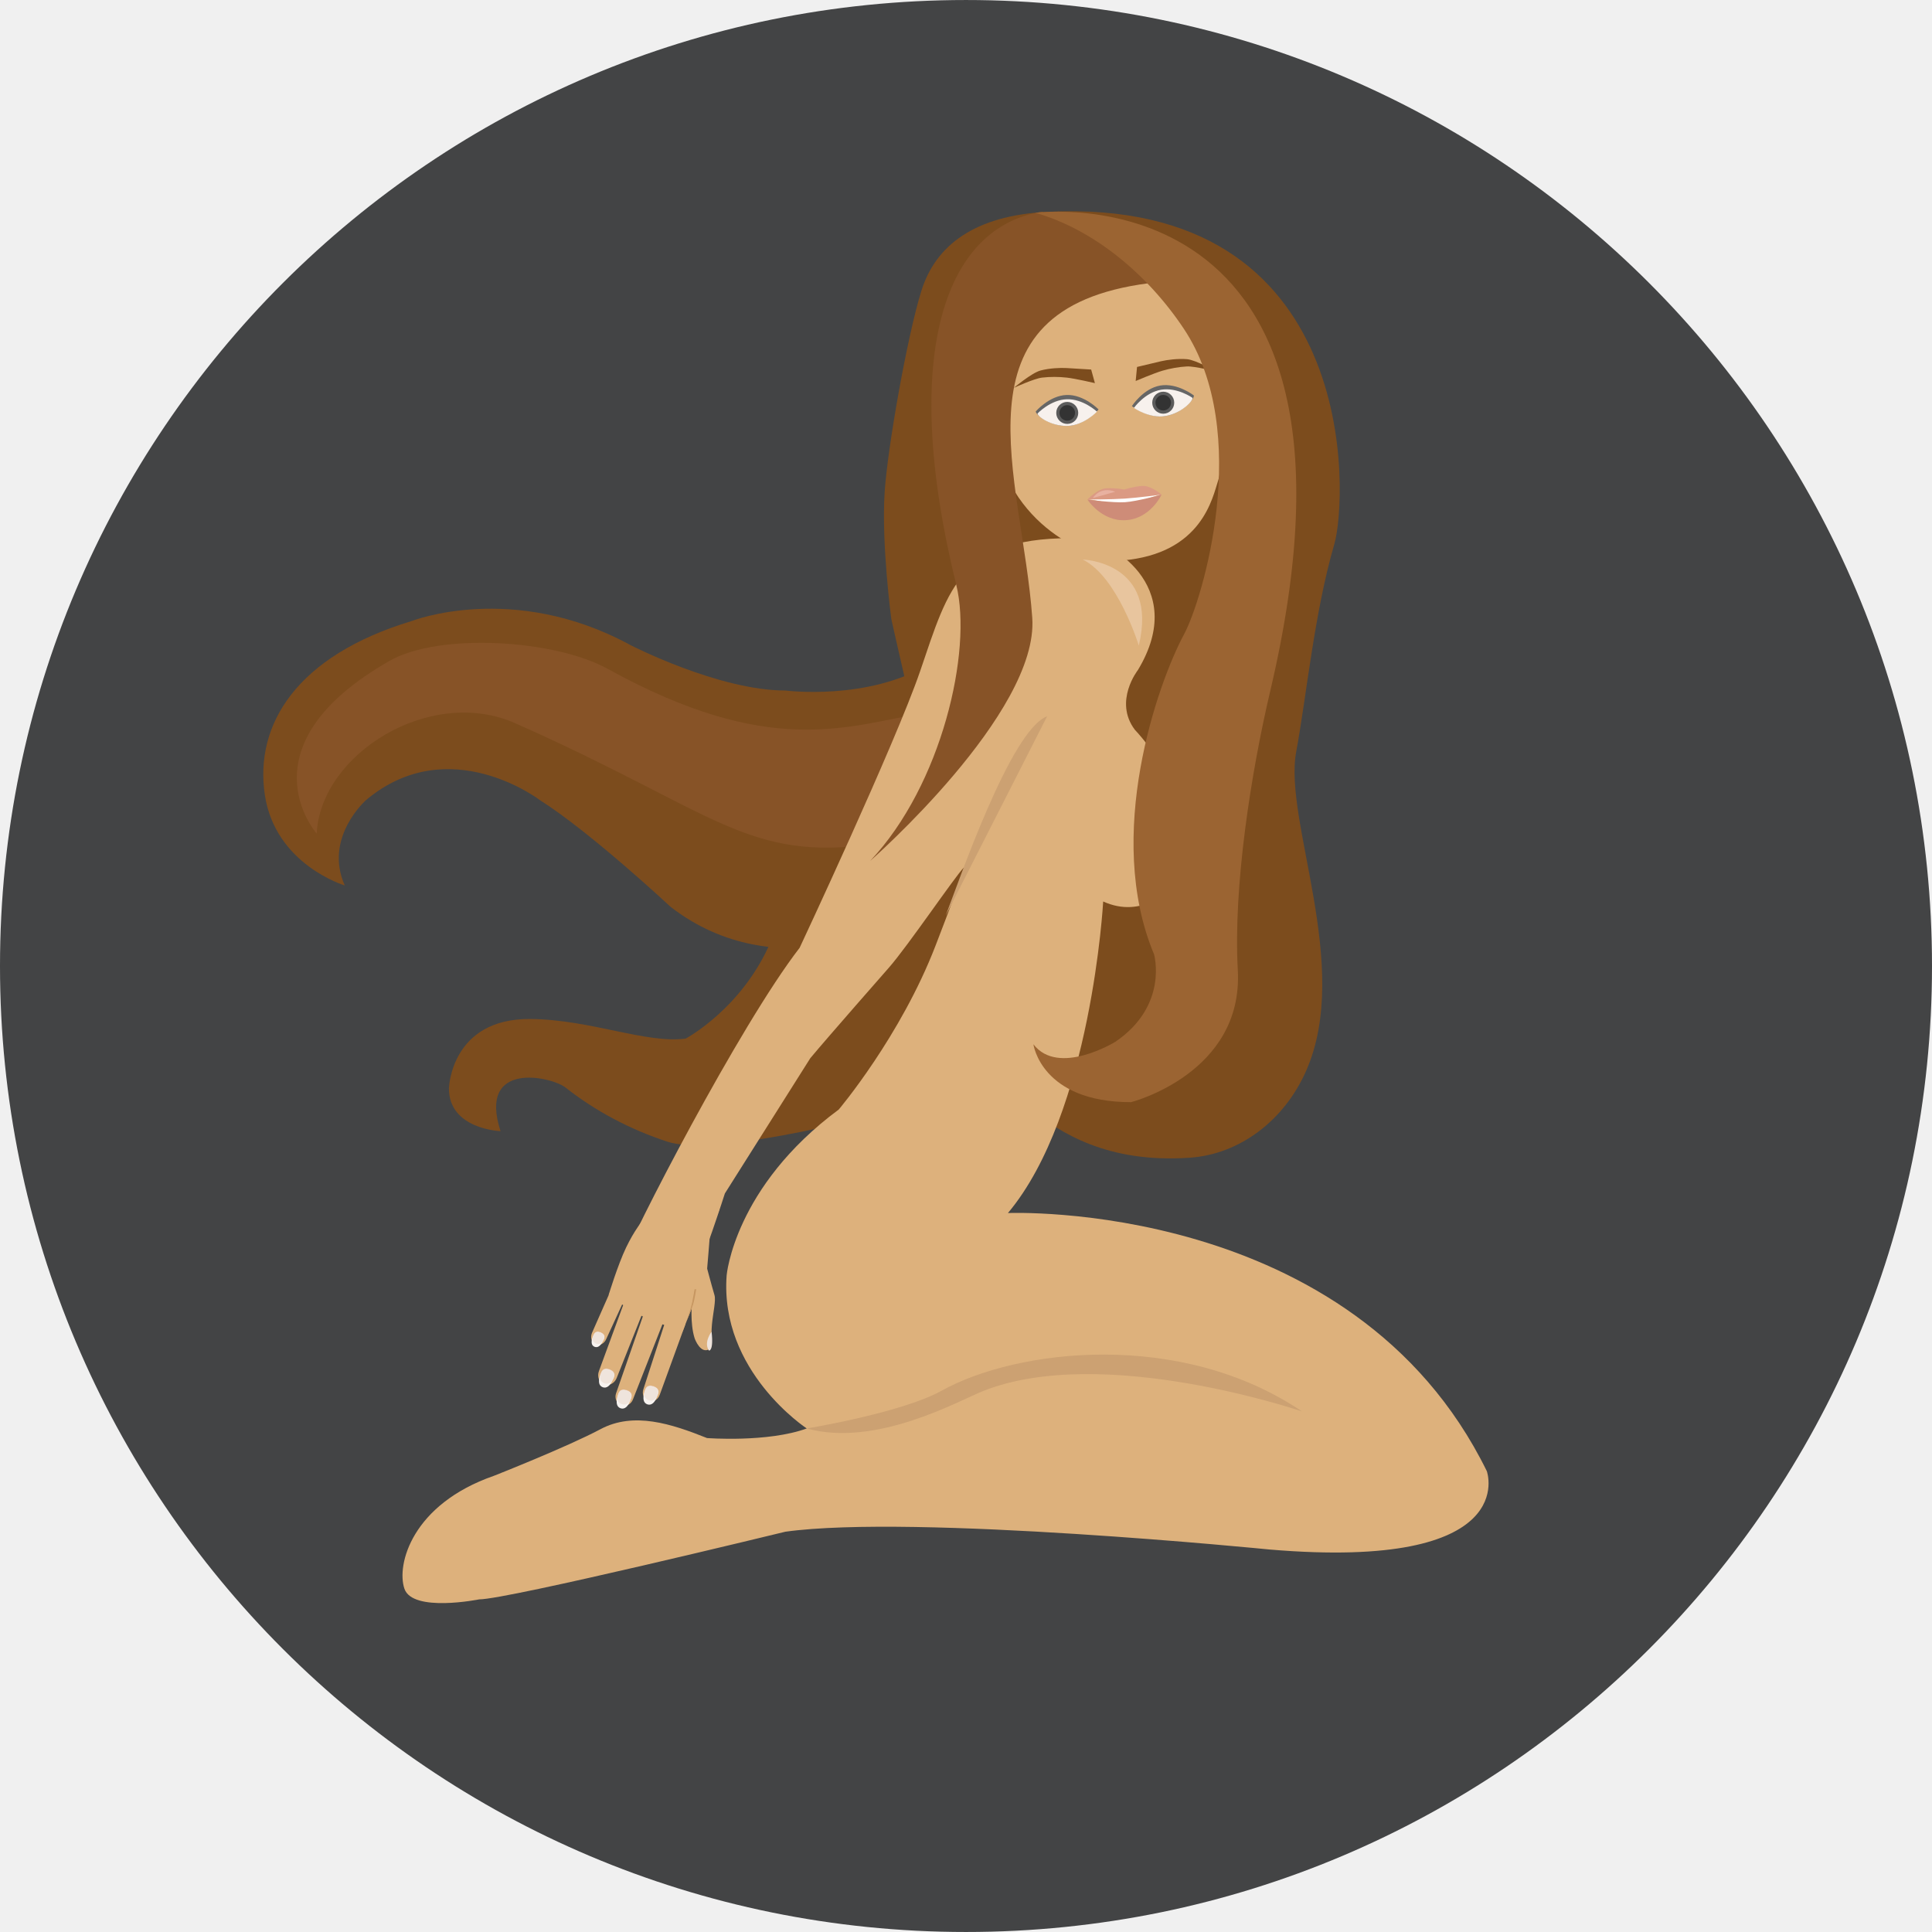
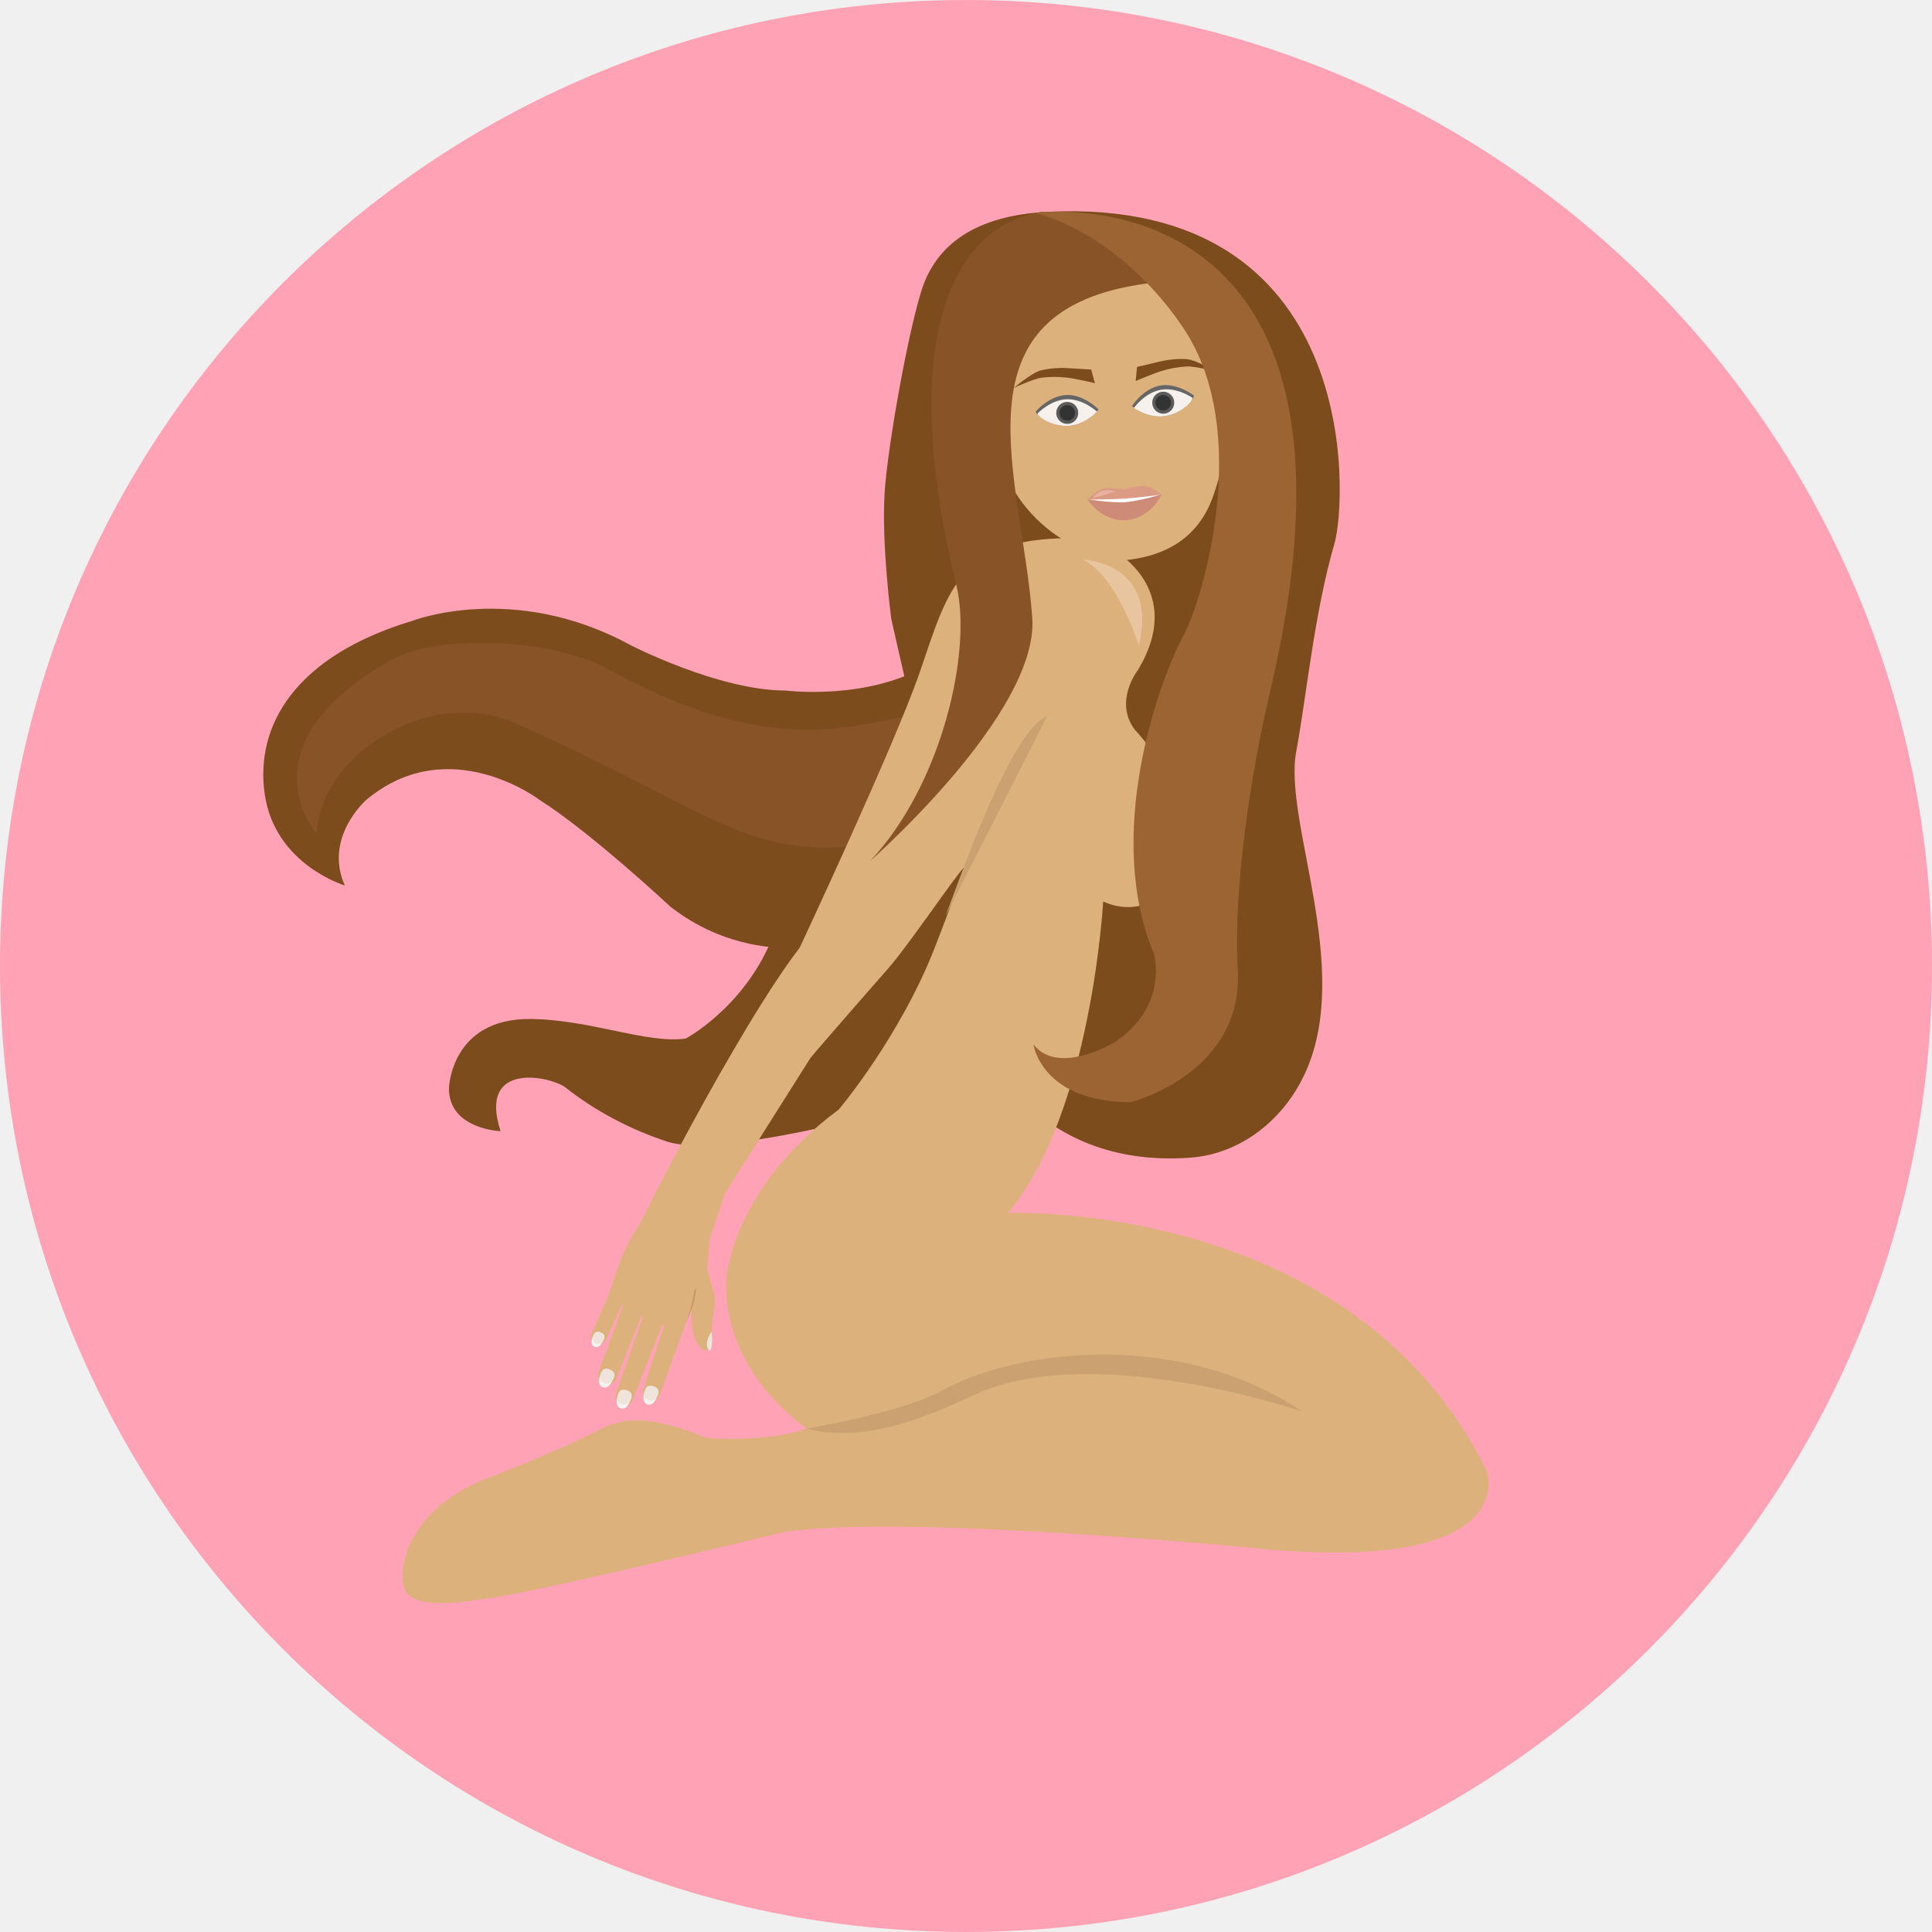
<svg xmlns="http://www.w3.org/2000/svg" height="800px" width="800px" version="1.1" id="Layer_1" viewBox="0 0 496.159 496.159" xml:space="preserve" fill="#000000">
  <g id="SVGRepo_bgCarrier" stroke-width="0" />
  <g id="SVGRepo_tracerCarrier" stroke-linecap="round" stroke-linejoin="round" />
  <g id="SVGRepo_iconCarrier">
-     <path style="fill:#434445;" d="M248.083,0.003C111.071,0.003,0,111.063,0,248.085c0,137.001,111.07,248.071,248.083,248.071 c137.006,0,248.076-111.07,248.076-248.071C496.159,111.063,385.089,0.003,248.083,0.003z" />
+     <path style="fill:#ffa2b6;" d="M248.083,0.003C111.071,0.003,0,111.063,0,248.085c0,137.001,111.07,248.071,248.083,248.071 c137.006,0,248.076-111.07,248.076-248.071C496.159,111.063,385.089,0.003,248.083,0.003z" />
    <path style="fill:#7C4C1D;" d="M342.669,139.736c3.418-11.72,7-89.333-73.591-85.338c-18.652,0.925-28.766,8.482-32.454,20.284 c-3.688,11.801-8.719,40.51-9.439,51.77c-0.85,13.285,1.71,32.496,1.71,32.496s26.141,118.062,35.388,125.577 c7.868,6.394,20.162,14.261,41.305,12.786c12.85-0.896,24.286-9.628,29.872-22.375c11.802-26.921-5.9-64.169-2.582-81.871 C335.461,179.289,337.506,157.439,342.669,139.736z" />
    <path style="fill:#DDB17C;" d="M310.011,72.237c-13.267-22.3-45.235-16.854-45.235-16.854 c-14.163,9.085-11.785,43.387-11.785,43.387c0.846,15.243,3.269,17.8,3.269,17.8c7.031,23.184,28.889,27.618,31.925,27.365 c20.523-1.71,23.213-16.183,24.65-20.532c1.437-4.349,2.257-19.553,2.257-19.553C318.48,85.221,310.011,72.237,310.011,72.237z" />
    <path style="fill:#666666;" d="M273.935,101.434c-4.457,0.141-7.944,4.225-7.944,4.225c0.028,0.917,3.737,3.857,8.195,3.718 c4.456-0.141,7.943-4.226,7.943-4.226S278.392,101.294,273.935,101.434z" />
    <path style="fill:#F7F1ED;" d="M273.97,102.534c-4.216,0.132-7.527,3.663-7.527,3.663c0.024,0.79,3.526,3.313,7.743,3.181 c4.215-0.133,7.526-3.663,7.526-3.663S278.186,102.4,273.97,102.534z" />
    <circle style="fill:#5B5B5B;" cx="274.08" cy="106.04" r="2.825" />
    <circle style="fill:#333333;" cx="274.08" cy="106.04" r="1.999" />
    <path style="fill:#666666;" d="M297.969,99.011c-4.395,0.751-7.286,5.278-7.286,5.278s4.232,3.306,8.627,2.555 c4.395-0.753,7.44-4.375,7.287-5.28C306.598,101.563,302.364,98.257,297.969,99.011z" />
    <path style="fill:#F7F1ED;" d="M298.155,100.094c-4.159,0.711-6.952,4.664-6.952,4.664s3.949,2.797,8.107,2.086 c4.157-0.712,7.084-3.885,6.951-4.665C306.262,102.179,302.312,99.382,298.155,100.094z" />
    <circle style="fill:#5B5B5B;" cx="298.73" cy="103.42" r="2.825" />
    <circle style="fill:#333333;" cx="298.73" cy="103.42" r="1.999" />
    <polygon style="fill:#FFFFFF;" points="288.822,127.206 279.608,128.193 288.853,129.929 298.079,126.969 " />
    <path style="fill:#CE8C78;" d="M288.925,128.97c-3.08,0.204-9.667-0.686-9.667-0.686s3.656,5.716,9.941,5.299 c6.286-0.416,9.106-6.563,9.106-6.563S292.004,128.767,288.925,128.97z" />
    <path style="fill:#DB9A83;" d="M293.314,124.796c-2.31,0.153-4.582,0.918-4.582,0.918s-2.346-0.458-4.654-0.305 c-2.31,0.152-4.821,2.875-4.821,2.875s6.021,0,9.612-0.239c3.593-0.238,9.436-1.024,9.436-1.024S295.623,124.643,293.314,124.796z" />
    <path style="fill:#E8B1A0;" d="M280.67,127.89l5.752-1.597C282.463,124.774,280.67,127.89,280.67,127.89z" />
    <g>
      <path style="fill:#7C4C1D;" d="M280.224,94.902c0,0-4.6-0.281-6.268-0.381c-1.666-0.099-4.431,0.021-6.715,0.622 s-6.852,4.448-6.852,4.448s5.169-2.374,7.212-2.615c2.044-0.24,4.208-0.24,6.372,0c2.163,0.241,7.212,1.413,7.212,1.413 L280.224,94.902z" />
      <path style="fill:#7C4C1D;" d="M304.832,92.241c-2.353-0.198-5.096,0.159-6.721,0.543c-1.625,0.385-6.108,1.455-6.108,1.455 l-0.347,3.6c0,0,4.771-2.023,6.861-2.634c2.09-0.609,4.222-0.981,6.276-1.097c2.054-0.114,7.555,1.333,7.555,1.333 S307.186,92.439,304.832,92.241z" />
      <path style="fill:#7C4C1D;" d="M201.699,177.333c-17.145,0-39.777-11.659-39.777-11.659c-30.176-16.46-56.236-6.172-56.236-6.172 c-29.49,8.916-40.35,26.567-37.684,44.567s20.538,23.328,20.538,23.328c-5.486-12.344,5.487-21.946,5.487-21.946 c21.26-17.831,44.578,0,44.578,0c13.03,8.23,33.604,27.433,33.604,27.433c27.433,21.26,59.666,4.115,59.666,4.115l6.857-66.523 C222.959,180.076,201.699,177.333,201.699,177.333z" />
    </g>
    <path style="fill:#875327;" d="M237.335,183.069c-20,3.5-39.667,11.667-81.333-11.333c-13.485-7.444-43.093-9.375-56-2 c-38.5,22-18.667,44.333-18.667,44.333c1-20.5,29.208-37.996,51-28.333c51.5,22.833,59.333,35.667,92.333,31 S237.335,183.069,237.335,183.069z" />
    <path style="fill:#7C4C1D;" d="M251.699,215.386l-53.658,26.186c-7.316,17.375-21.946,25.146-21.946,25.146 c-10.059,1.371-24.352-4.859-39.777-5.03c-20.575-0.228-21.031,17.832-21.031,17.832c0,10.514,13.259,10.973,13.259,10.973 c-5.943-18.29,13.123-14.01,16.688-11.201c7.544,5.944,16.459,10.744,26.29,13.944c9.83,3.2,39.32-3.657,39.32-3.657 c14.631-1.829,50.178-58.409,50.178-58.409L251.699,215.386z" />
    <g>
      <path style="fill:#DDB17C;" d="M381.838,377.819c-34.364-70.078-122.988-66.296-122.988-66.296 c21.488-25.604,24.46-80.011,24.46-80.011c10.058,4.573,17.809-2.92,19.546-6.172c8.916-16.687-11.43-37.947-11.43-37.947 c-5.486-7.317,0.8-15.317,0.8-15.317c13.259-21.947-7.747-33.652-14.632-33.834c-31.018-0.818-33.877,12.439-41.288,34.102 c-6.356,18.578-30.949,71.056-30.949,71.056c-15.545,20.118-43.306,74.033-45.824,81.444c-2.297,6.761,15.251,10.734,17.768,5.701 c3.278-6.556,8.853-24.05,8.853-24.05l21.946-34.749c4.573-5.486,20.225-23.295,20.225-23.295 c4.857-5.55,16.879-23.3,19.193-25.654c0.736-0.749-4.341,12.455-7.222,19.953c-8.979,23.374-24.894,42.187-24.894,42.187 c-26.861,19.889-28.792,42.588-28.792,42.588c-1.829,24.689,20.574,39.32,20.574,39.32c-10.058,3.658-25.608,2.465-25.608,2.465 c-9.145-3.658-18.813-6.841-27.365-2.28c-8.551,4.561-27.364,11.972-27.364,11.972c-21.033,7.315-25.084,22.804-22.992,28.992 c2.092,6.189,19.203,2.743,19.203,2.743c7.316,0,78.639-17.375,78.639-17.375c32.919-4.571,124.361,4.572,124.361,4.572 C390.984,403.422,381.838,377.819,381.838,377.819z" />
      <path style="fill:#DDB17C;" d="M168.698,305.994l-1.446,4.439c-2.682,3.549-4.36,5.595-6.453,9.931 c-2.126,4.407-4.486,12.163-4.486,12.163l3.28,2.376l6.539,3.799l9.165,3.216l6.297-16.006c0,0,0.683-8.007,0.754-9.536l2.363-5.66 C179.785,307.723,174.254,306.154,168.698,305.994z" />
      <path style="fill:#DDB17C;" d="M174.518,336.996c-1.272-0.452-2.95,0.324-3.456,1.747l-5.817,17.971 c-0.46,1.292,0.104,2.673,1.257,3.084c1.157,0.412,2.465-0.304,2.925-1.594l6.479-17.811 C176.414,338.97,175.794,337.45,174.518,336.996z" />
      <path style="fill:#DDB17C;" d="M169.163,334.981c-1.317-0.491-3.019,0.161-3.547,1.576l-7.384,21.204 c-0.478,1.284,0.101,2.688,1.293,3.131c1.194,0.446,2.552-0.235,3.03-1.519l8.237-20.991 C171.32,336.966,170.479,335.472,169.163,334.981z" />
      <path style="fill:#DDB17C;" d="M163.807,333.086c-1.26-0.488-3.024,0.118-3.571,1.527l-6.416,17.479 c-0.544,1.409,0.034,2.947,1.294,3.434c1.26,0.487,2.725-0.257,3.269-1.666l6.889-17.297 C165.818,335.153,165.066,333.573,163.807,333.086z" />
      <path style="fill:#DDB17C;" d="M158.801,330.617c-1.178-0.477-1.984,0.722-2.55,2.123l-4.235,9.587 c-0.491,1.215-0.06,2.535,0.962,2.949c1.023,0.412,2.25-0.238,2.741-1.454l4.466-9.716 C160.75,332.705,159.979,331.092,158.801,330.617z" />
      <path style="fill:#DDB17C;" d="M183.489,332.609c-0.805-2.691-2.236-8.138-2.236-8.138l-6.774,4.593l3.22,5.294 c0,0-0.542,5.401,0.675,9.277c0.144,0.456,1.622,4.229,3.869,2.802c0.819-0.52,0.306-3.316,0.592-6.288 C183.131,337.056,183.894,333.983,183.489,332.609z" />
    </g>
    <path style="fill:#EFE4DC;" d="M182.745,342.002c0,0-2.134,2.711-0.678,4.848C182.067,346.851,183.32,347.034,182.745,342.002z" />
    <path style="fill:#E8C7AF;" d="M154.309,342.148c-0.732-0.327-1.444-0.327-1.854,0.591c-0.03,0.065-0.185,0.347-0.209,0.419 c-0.319,0.92,0.069,1.555,0.75,1.859c0.698,0.312,1.469,0.122,1.921-0.755c0.022-0.042,0.171-0.297,0.19-0.339 C155.516,343.006,155.041,342.476,154.309,342.148z" />
    <path style="fill:#F7F3F0;" d="M154.268,342.259c-0.709-0.303-1.393-0.293-1.774,0.595c-0.028,0.064-0.344,0.687-0.367,0.755 c-0.292,0.889-0.338,1.88,0.542,2.257c0.881,0.378,1.622-0.386,2.045-1.235c0.02-0.041,0.331-0.637,0.348-0.679 C155.441,343.066,154.976,342.563,154.268,342.259z" />
    <path style="fill:#EFE4DC;" d="M154.219,342.245c-0.71-0.304-1.394-0.293-1.774,0.595c-0.028,0.064-0.14,0.34-0.163,0.409 c-0.292,0.89,0.09,1.493,0.748,1.775c0.676,0.29,1.415,0.096,1.838-0.754c0.02-0.04,0.126-0.29,0.144-0.331 C155.392,343.051,154.927,342.548,154.219,342.245z" />
    <path style="fill:#E8C7AF;" d="M156.622,351.661c-0.904-0.372-1.771-0.345-2.235,0.788c-0.034,0.081-0.213,0.431-0.24,0.519 c-0.354,1.131,0.144,1.89,0.98,2.235c0.862,0.354,1.794,0.094,2.313-0.989c0.025-0.053,0.197-0.368,0.219-0.42 C158.124,352.661,157.525,352.032,156.622,351.661z" />
    <path style="fill:#F7F3F0;" d="M156.576,351.797c-0.874-0.343-1.707-0.306-2.138,0.79c-0.031,0.079-0.393,0.849-0.418,0.933 c-0.323,1.093-0.343,2.302,0.742,2.728c1.085,0.427,1.96-0.529,2.444-1.578c0.023-0.051,0.378-0.789,0.398-0.839 C158.034,352.736,157.449,352.142,156.576,351.797z" />
    <path style="fill:#EFE4DC;" d="M156.516,351.781c-0.875-0.344-1.708-0.306-2.138,0.789c-0.031,0.08-0.158,0.419-0.183,0.504 c-0.323,1.092,0.165,1.815,0.975,2.133c0.834,0.329,1.727,0.065,2.209-0.984c0.023-0.051,0.144-0.359,0.162-0.409 C157.973,352.72,157.389,352.124,156.516,351.781z" />
    <path style="fill:#E8C7AF;" d="M160.956,356.976c-0.925-0.311-1.789-0.228-2.178,0.933c-0.028,0.084-0.184,0.445-0.205,0.535 c-0.278,1.151,0.269,1.876,1.128,2.164c0.884,0.298,1.795-0.024,2.242-1.14c0.021-0.053,0.171-0.38,0.189-0.433 C162.522,357.872,161.882,357.287,160.956,356.976z" />
    <path style="fill:#F7F3F0;" d="M160.92,357.116c-0.896-0.285-1.723-0.193-2.081,0.93c-0.025,0.081-0.336,0.874-0.355,0.959 c-0.251,1.111-0.189,2.318,0.922,2.671c1.111,0.354,1.92-0.659,2.332-1.738c0.02-0.052,0.326-0.811,0.342-0.862 C162.438,357.954,161.814,357.399,160.92,357.116z" />
    <path style="fill:#EFE4DC;" d="M160.858,357.102c-0.895-0.284-1.724-0.19-2.081,0.931c-0.025,0.081-0.128,0.429-0.148,0.515 c-0.25,1.112,0.285,1.8,1.116,2.064c0.854,0.271,1.727-0.05,2.139-1.129c0.02-0.052,0.118-0.368,0.135-0.419 C162.376,357.941,161.753,357.387,160.858,357.102z" />
    <path style="fill:#E8C7AF;" d="M167.834,355.969c-0.926-0.311-1.789-0.228-2.178,0.934c-0.027,0.083-0.183,0.444-0.205,0.534 c-0.278,1.151,0.268,1.876,1.127,2.164c0.884,0.296,1.797-0.025,2.242-1.14c0.021-0.056,0.171-0.381,0.189-0.435 C169.4,356.864,168.762,356.279,167.834,355.969z" />
    <path style="fill:#F7F3F0;" d="M167.798,356.107c-0.895-0.284-1.724-0.192-2.081,0.93c-0.026,0.081-0.337,0.874-0.355,0.96 c-0.25,1.111-0.189,2.319,0.922,2.671c1.111,0.354,1.92-0.658,2.333-1.737c0.019-0.052,0.325-0.811,0.342-0.863 C169.315,356.947,168.693,356.392,167.798,356.107z" />
    <path style="fill:#EFE4DC;" d="M167.736,356.095c-0.895-0.284-1.723-0.191-2.08,0.93c-0.026,0.082-0.129,0.429-0.149,0.516 c-0.25,1.111,0.285,1.8,1.115,2.063c0.854,0.272,1.727-0.05,2.139-1.13c0.021-0.051,0.119-0.367,0.135-0.417 C169.254,356.934,168.631,356.38,167.736,356.095z" />
    <path style="fill:#C69661;" d="M178.362,331.121c0,0-0.263,1.745-0.589,3.283c-0.328,1.549-1.441,4.883-1.441,4.883 s1.493-3.539,1.803-4.785c0.313-1.259,0.659-3.427,0.659-3.427L178.362,331.121z" />
    <g>
      <path style="fill:#CCA172;" d="M241.817,357.149c-10.262,5.701-34.632,9.697-34.632,9.697c17.831,4.915,38.995-7.106,45.264-9.602 c30.795-12.257,81.913,5.226,81.913,5.226C303.272,341.439,261.262,346.347,241.817,357.149z" />
      <path style="fill:#CCA172;" d="M242.848,235.17l11.408-22.415l14.653-28.792C259.536,187.393,246.048,226.94,242.848,235.17z" />
    </g>
    <path style="fill:#875327;" d="M295.002,72.736l-12.667-12l-14.732-6.338c-24.341,3.688-36.879,35.404-22.005,95.886 c4.142,16.839-3.688,51.262-22.127,70.808c0,0,43.356-38.015,41.625-62.43C262.531,122.461,243.335,79.403,295.002,72.736z" />
    <path style="fill:#9B6432;" d="M265.889,54.647c14.991,4.283,28.78,15.756,38.113,29.756c17.798,26.697,4.732,69.838,0.111,78.42 c-6.885,12.786-20.53,51.754-7.744,82.241c0,0,3.81,13.154-9.958,22.496c0,0-14.629,8.975-21.021,0.615 c0,0,1.967,14.874,25.078,14.874c0,0,28.888-7.376,27.413-33.928c-1.191-21.442,3.368-50.583,8.36-71.793 C358.002,42.403,265.889,54.647,265.889,54.647z" />
    <path style="fill:#E8C59E;" d="M278.066,143.697c8.979,4.418,14.395,22.091,14.395,22.091 C297.592,144.267,278.066,143.697,278.066,143.697z" />
  </g>
</svg>
